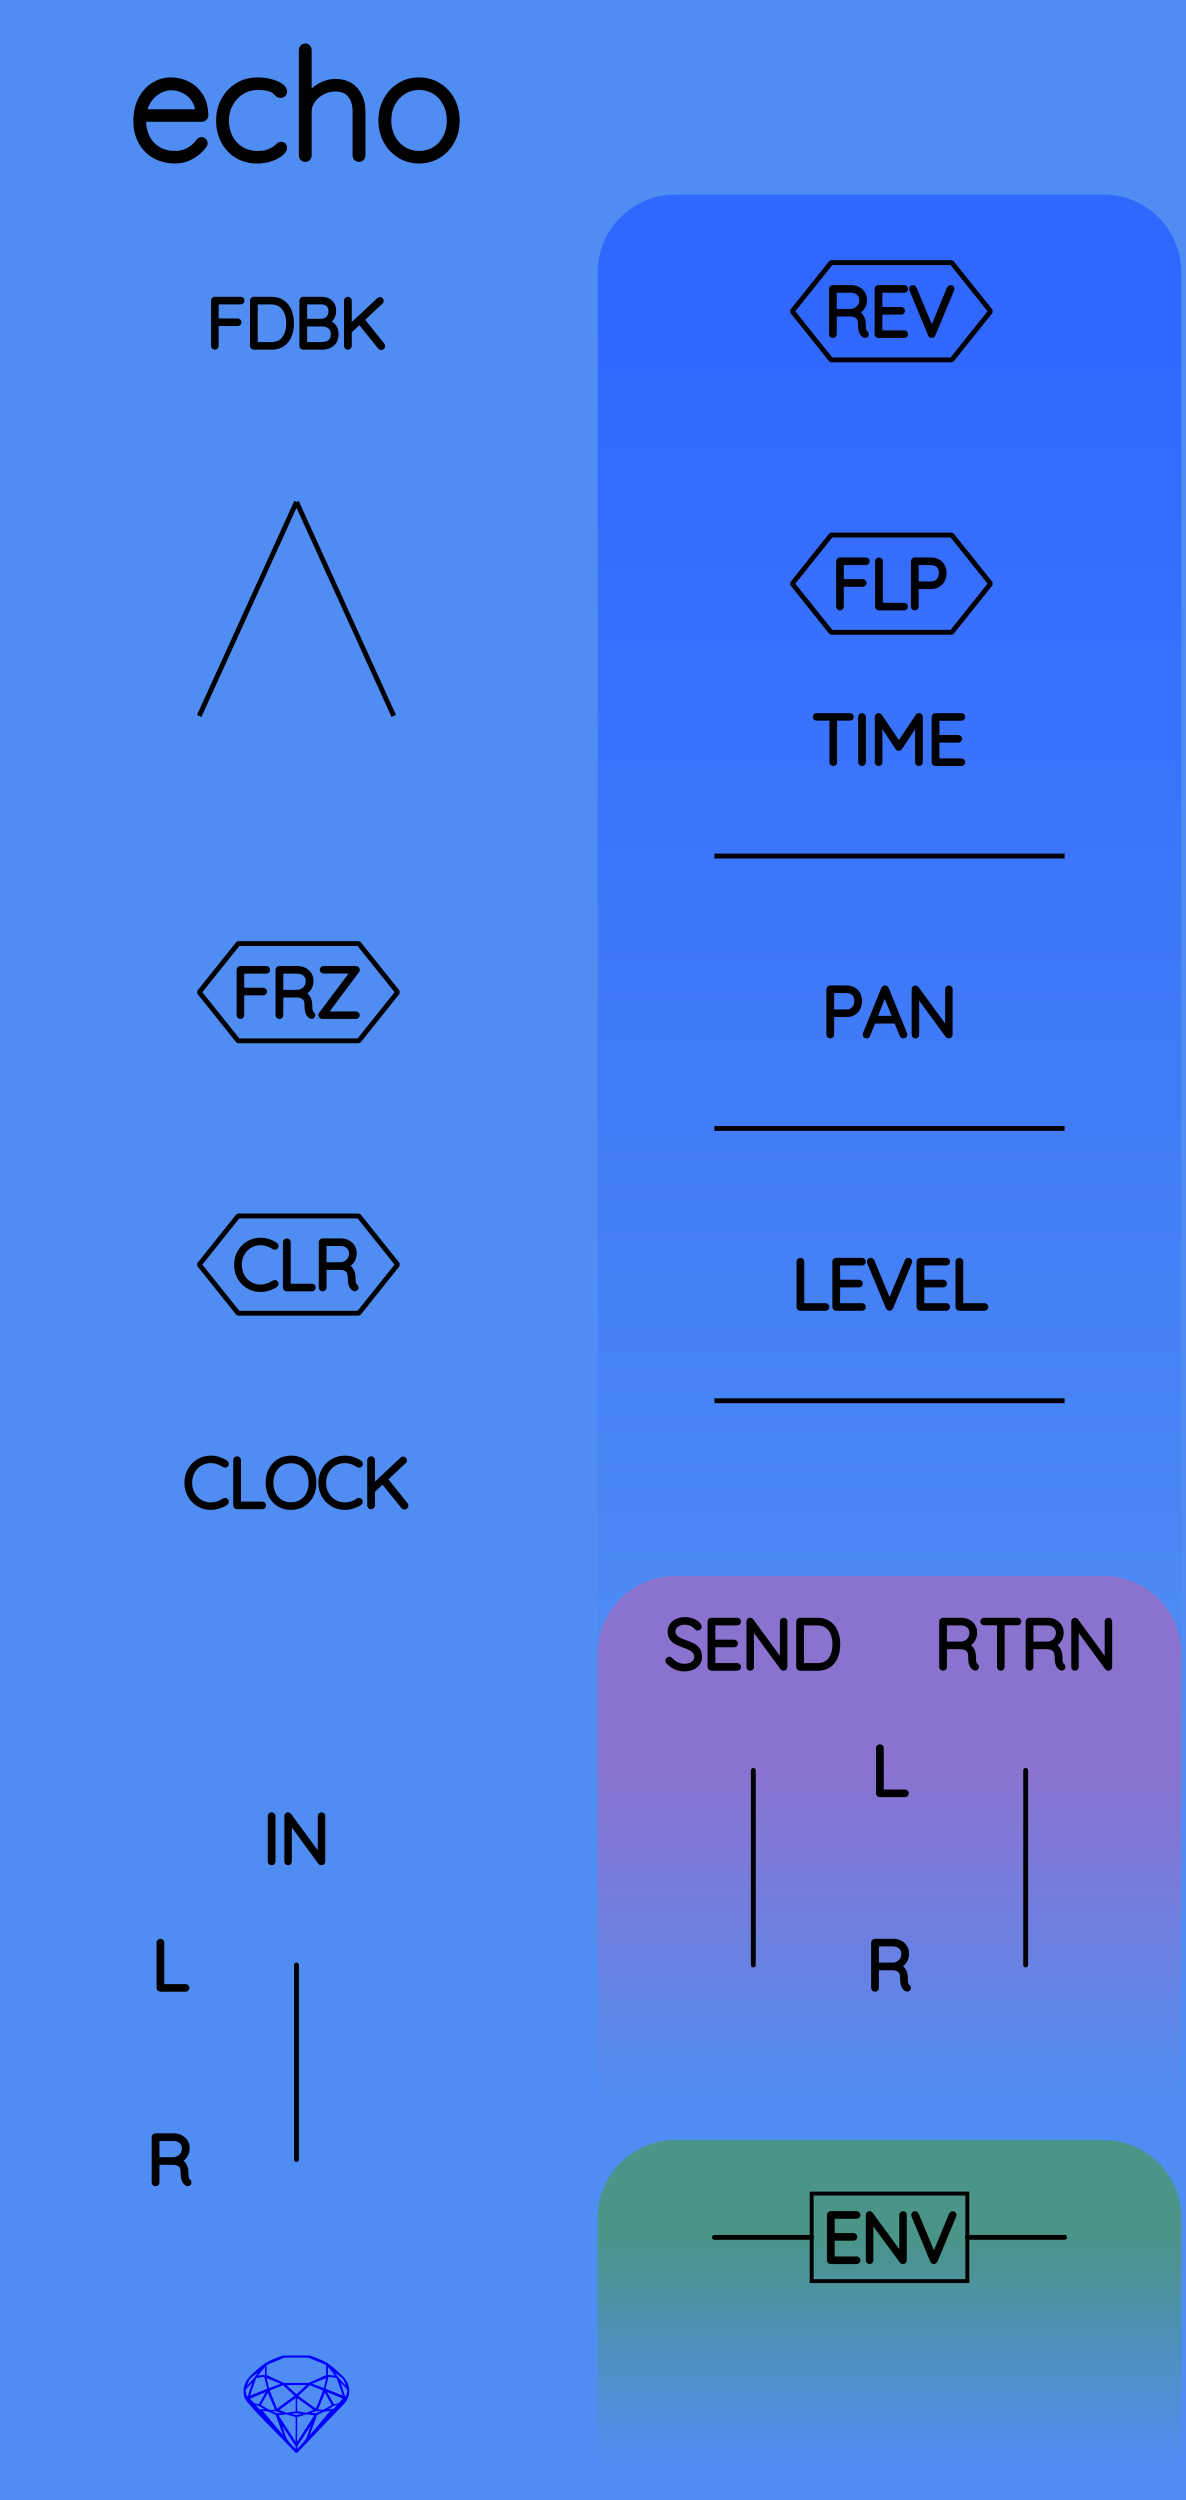
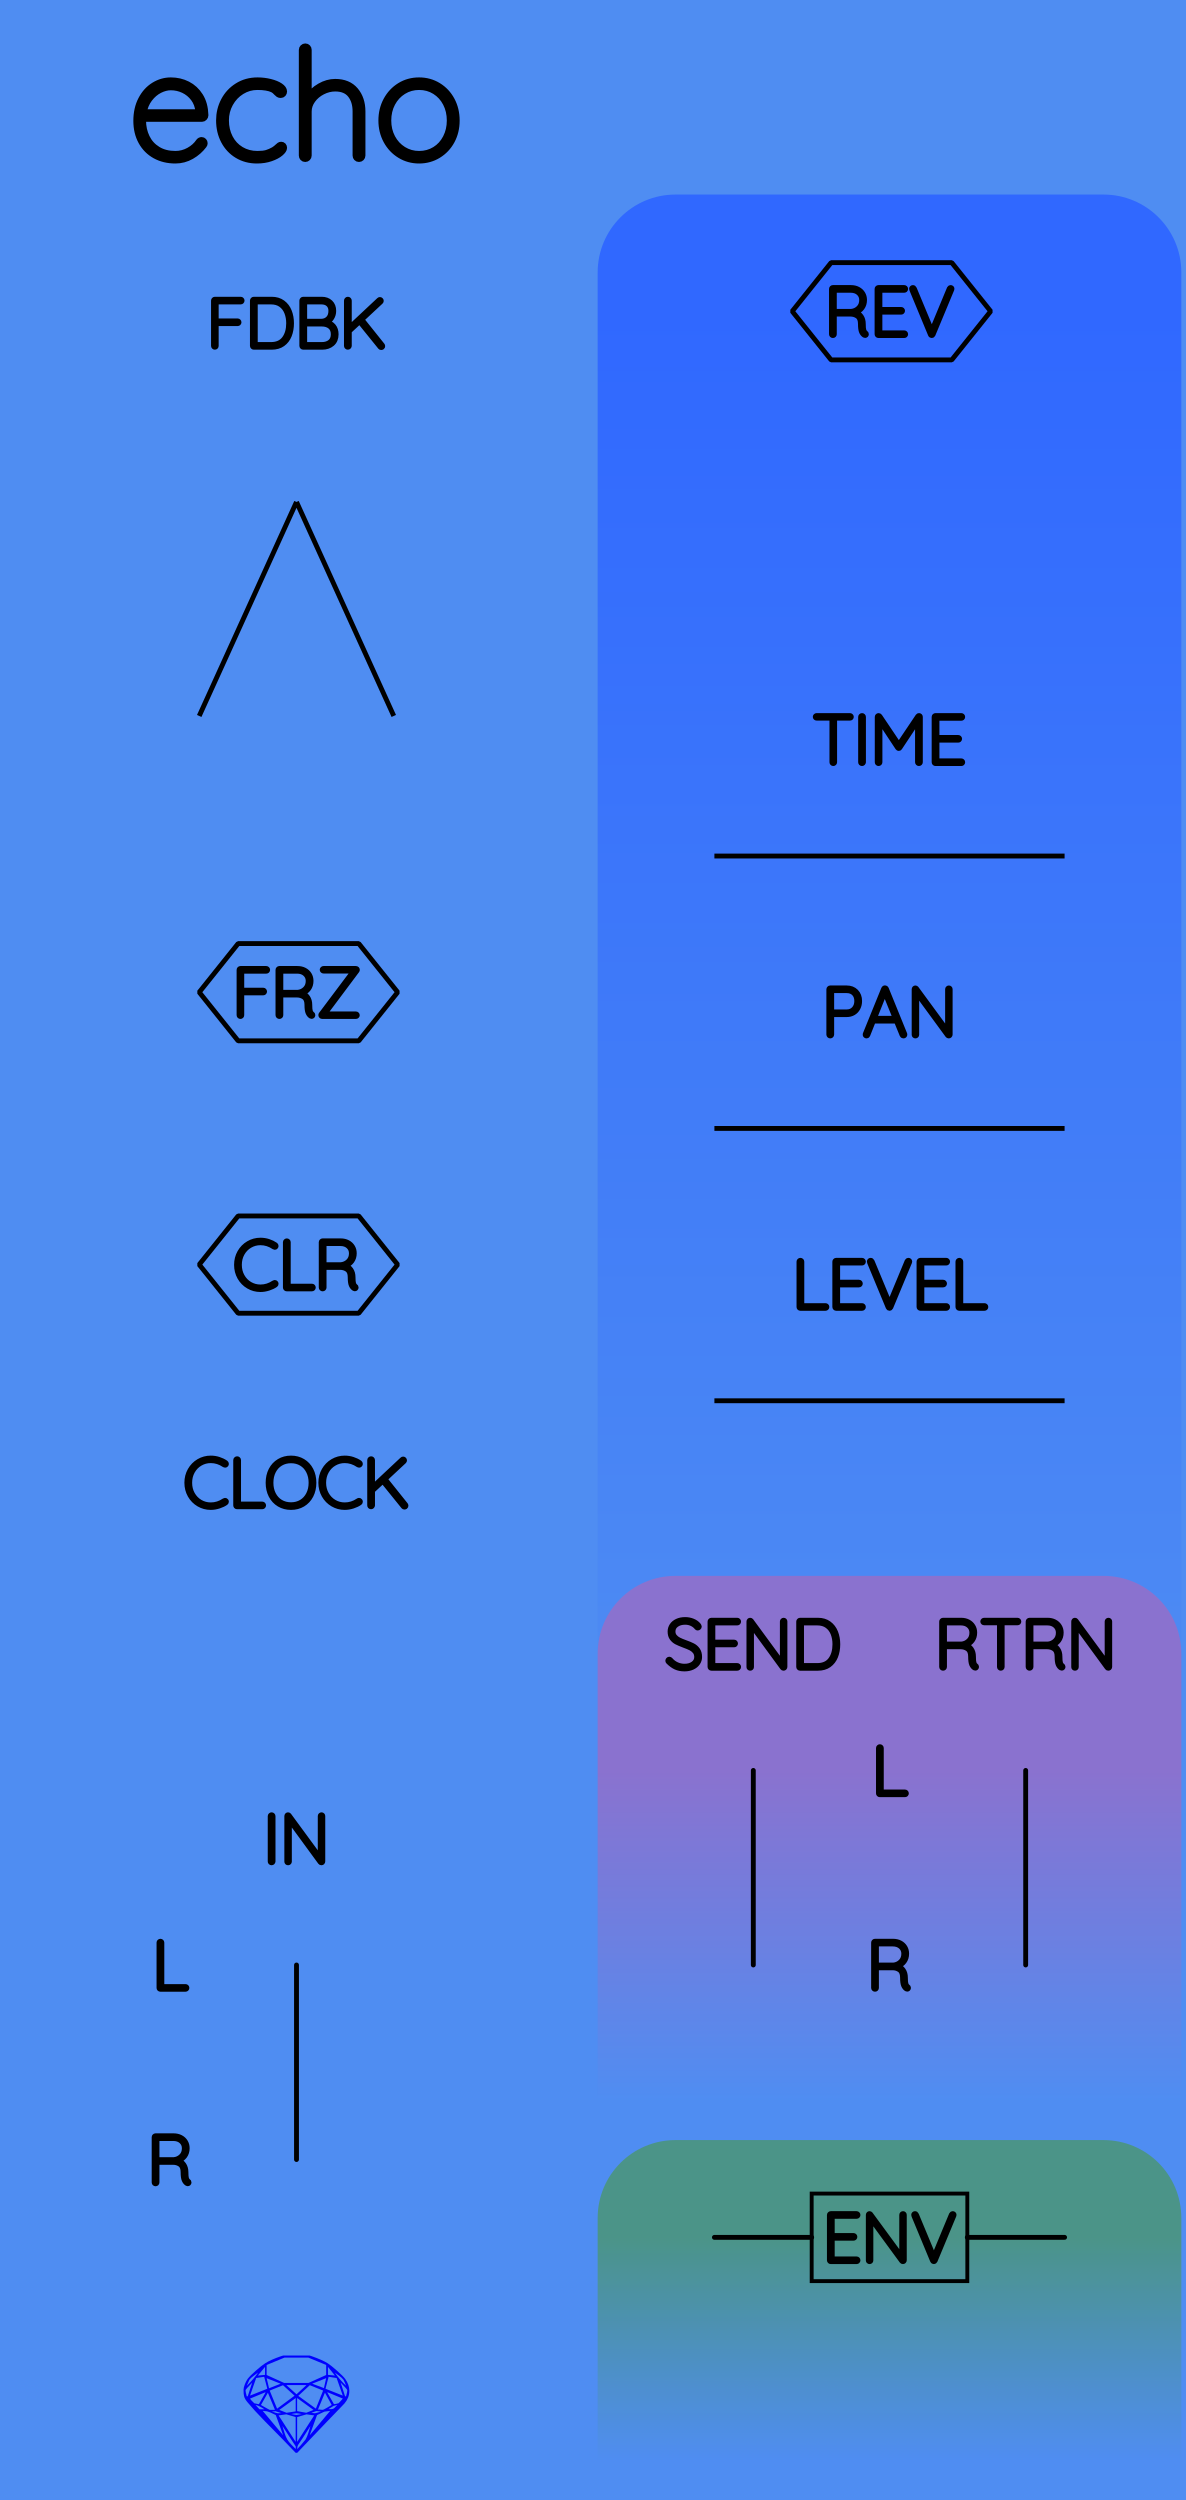
<svg xmlns="http://www.w3.org/2000/svg" width="60.96mm" height="128.50mm" viewBox="0 0 60.96 128.50">
  <g id="PanelLayer">
    <defs>
      <linearGradient id="gradient_controls" x1="0" y1="16" x2="0" y2="91" gradientUnits="userSpaceOnUse">
        <stop style="stop-color:#3068ff;stop-opacity:1;" offset="0" />
        <stop style="stop-color:#4f8df2;stop-opacity:1;" offset="1" />
      </linearGradient>
      <linearGradient id="gradient_send_return" x1="0" y1="91" x2="0" y2="108" gradientUnits="userSpaceOnUse">
        <stop style="stop-color:#8a72cf;stop-opacity:1;" offset="0" />
        <stop style="stop-color:#4f8df2;stop-opacity:1;" offset="1" />
      </linearGradient>
      <linearGradient id="gradient_env" x1="0" y1="115" x2="0" y2="126.5" gradientUnits="userSpaceOnUse">
        <stop style="stop-color:#4b9488;stop-opacity:1;" offset="0" />
        <stop style="stop-color:#4f8df2;stop-opacity:1;" offset="1" />
      </linearGradient>
    </defs>
    <rect id="border_rect" width="60.96" height="128.5" x="0" y="0" style="display:inline;fill:#4f8df2;fill-opacity:1;stroke:none;" />
    <path id="controls_art" d="M 30.72,91.00 L 30.72,14.00 A 4 4 0 0 1 34.72 10 L 56.72,10.00 A 4 4 0 0 1 60.72 14 L 60.72,10.00 L 60.72,91.00 z" style="fill:url(#gradient_controls);fill-opacity:1;stroke-width:0;" />
    <path id="send_return_art" d="M 30.72,108.00 L 30.72,85.00 A 4 4 0 0 1 34.72 81 L 56.72,81.00 A 4 4 0 0 1 60.72 85 L 60.72,81.00 L 60.72,108.00 z" style="fill:url(#gradient_send_return);fill-opacity:1;stroke-width:0;" />
    <path id="env_art" d="M 30.72,126.50 L 30.72,114.00 A 4 4 0 0 1 34.72 110 L 56.72,110.00 A 4 4 0 0 1 60.72 114 L 60.72,110.00 L 60.72,126.50 z" style="fill:url(#gradient_env);fill-opacity:1;stroke-width:0;" />
    <path id="model_name" d="M10.498 7.36Q10.498 7.414 10.467 7.453Q10.211 7.794 9.831 8.012Q9.45 8.229 9.016 8.229Q8.434 8.229 7.983 7.981Q7.533 7.732 7.281 7.274Q7.029 6.816 7.029 6.211Q7.029 5.59 7.273 5.121Q7.518 4.651 7.921 4.403Q8.325 4.154 8.783 4.154Q9.241 4.154 9.633 4.352Q10.024 4.55 10.273 4.946Q10.521 5.342 10.537 5.924Q10.537 5.986 10.49 6.036Q10.444 6.087 10.382 6.087H7.331V6.188Q7.331 6.669 7.525 7.069Q7.719 7.468 8.1 7.701Q8.48 7.934 9.016 7.934Q9.388 7.934 9.718 7.752Q10.048 7.569 10.234 7.29Q10.288 7.22 10.366 7.22Q10.42 7.22 10.459 7.263Q10.498 7.305 10.498 7.36ZM7.362 5.792H10.219V5.722Q10.18 5.326 9.966 5.043Q9.753 4.76 9.439 4.612Q9.124 4.465 8.783 4.465Q8.496 4.465 8.197 4.616Q7.898 4.767 7.669 5.066Q7.44 5.365 7.362 5.792ZM14.58 4.705Q14.58 4.767 14.538 4.814Q14.495 4.861 14.433 4.861Q14.363 4.861 14.328 4.837Q14.293 4.814 14.231 4.752Q14.13 4.635 14.021 4.581Q13.742 4.449 13.23 4.449Q12.787 4.449 12.411 4.682Q12.035 4.915 11.813 5.315Q11.592 5.714 11.592 6.188Q11.592 6.684 11.798 7.084Q12.004 7.484 12.38 7.709Q12.756 7.934 13.23 7.934Q13.54 7.934 13.719 7.88Q13.897 7.825 14.076 7.724Q14.2 7.647 14.293 7.554Q14.332 7.515 14.371 7.488Q14.41 7.461 14.448 7.461Q14.511 7.461 14.545 7.499Q14.58 7.538 14.58 7.6Q14.58 7.709 14.402 7.86Q14.223 8.012 13.909 8.12Q13.595 8.229 13.207 8.229Q12.648 8.229 12.209 7.965Q11.771 7.701 11.526 7.235Q11.282 6.77 11.282 6.188Q11.282 5.644 11.526 5.179Q11.771 4.713 12.217 4.434Q12.663 4.154 13.238 4.154Q13.571 4.154 13.886 4.232Q14.2 4.31 14.39 4.438Q14.58 4.566 14.58 4.705ZM18.608 5.73V7.996Q18.608 8.058 18.562 8.105Q18.515 8.151 18.453 8.151Q18.383 8.151 18.341 8.105Q18.298 8.058 18.298 7.996V5.73Q18.298 5.194 18.034 4.861Q17.77 4.527 17.227 4.527Q16.893 4.527 16.571 4.69Q16.249 4.853 16.047 5.132Q15.845 5.412 15.845 5.73V7.996Q15.845 8.058 15.799 8.105Q15.752 8.151 15.69 8.151Q15.62 8.151 15.578 8.105Q15.535 8.058 15.535 7.996V2.563Q15.535 2.501 15.582 2.455Q15.628 2.408 15.69 2.408Q15.76 2.408 15.803 2.455Q15.845 2.501 15.845 2.563V5.016Q16.063 4.674 16.447 4.453Q16.831 4.232 17.227 4.232Q17.894 4.232 18.251 4.655Q18.608 5.078 18.608 5.73ZM21.542 8.229Q21.006 8.229 20.568 7.961Q20.13 7.693 19.877 7.228Q19.625 6.762 19.625 6.195Q19.625 5.621 19.877 5.155Q20.13 4.69 20.564 4.422Q20.999 4.154 21.542 4.154Q22.078 4.154 22.516 4.422Q22.954 4.69 23.203 5.155Q23.451 5.621 23.451 6.195Q23.451 6.77 23.203 7.232Q22.954 7.693 22.516 7.961Q22.078 8.229 21.542 8.229ZM21.542 4.449Q21.092 4.449 20.723 4.678Q20.355 4.907 20.145 5.303Q19.936 5.699 19.936 6.195Q19.936 6.684 20.145 7.08Q20.355 7.476 20.723 7.705Q21.092 7.934 21.542 7.934Q22 7.934 22.365 7.709Q22.73 7.484 22.935 7.084Q23.141 6.684 23.141 6.195Q23.141 5.699 22.935 5.303Q22.73 4.907 22.365 4.678Q22 4.449 21.542 4.449Z" style="display:inline;stroke:#000000;stroke-width:0.35;stroke-linecap:round;stroke-linejoin:bevel" />
    <path id="sapphire_gemstone" d="m 17.955,122.900 q 0,0.342 -0.243,0.631 -0.044,0.052 -0.204,0.215 -0.187,0.19 -0.785,0.813 l -1.444,1.513 q -0.019,0.003 -0.044,0.003 -0.028,0 -0.041,-0.003 -0.083,-0.083 -0.648,-0.675 -0.469,-0.474 -0.934,-0.948 -0.557,-0.568 -0.898,-0.981 -0.132,-0.16 -0.168,-0.298 -0.028,-0.102 -0.028,-0.342 0,-0.11 0.072,-0.289 0.066,-0.165 0.141,-0.265 0.119,-0.157 0.422,-0.424 0.284,-0.251 0.474,-0.375 0.273,-0.179 0.819,-0.367 0.096,-0.033 0.11,-0.033 h 1.361 q 0.011,0 0.105,0.033 0.568,0.201 0.824,0.367 0.165,0.105 0.474,0.378 0.322,0.284 0.422,0.422 0.215,0.295 0.215,0.626 z m -0.168,-0.273 q -0.033,-0.107 -0.135,-0.309 -0.072,-0.094 -0.209,-0.198 -0.119,-0.085 -0.234,-0.171 0.245,0.364 0.579,0.678 z m -0.573,-0.524 -0.358,-0.446 v 0.411 z m 0.637,0.758 q 0,-0.052 -0.342,-0.394 l 0.229,0.703 h 0.05 q 0.063,-0.218 0.063,-0.309 z m -0.232,0.273 -0.317,-0.904 -0.411,-0.063 -0.16,0.615 z m 0.003,0.154 -0.772,-0.32 h -0.03 l 0.345,0.606 q 0.08,-0.003 0.234,-0.047 0.025,-0.014 0.223,-0.24 z m -0.857,-1.05 -0.719,0.284 0.604,0.226 z m 0,-0.163 v -0.515 l -0.918,-0.38 h -1.224 l -0.918,0.38 v 0.515 l 0.898,0.408 h 1.254 z m 0.573,1.538 q -0.069,0.011 -0.198,0.052 -0.085,0.055 -0.259,0.163 0.019,0 0.063,0.003 0.041,0 0.063,0 0.119,0 0.19,-0.069 0.072,-0.072 0.141,-0.149 z m -0.289,0.003 -0.347,-0.631 -0.364,0.879 q 0.025,-0.017 0.066,-0.017 0.03,0 0.085,0.011 0.058,0.008 0.088,0.008 0.05,0 0.229,-0.107 0.229,-0.138 0.243,-0.143 z m -0.441,-0.741 -0.684,-0.276 -0.593,0.548 0.904,0.656 z m -0.854,-0.284 h -1.036 l 0.524,0.474 z m 0.75,1.367 q -0.229,-0.03 -0.229,-0.03 -0.036,0 -0.273,0.094 l 0.19,0.019 q 0.011,0 0.311,-0.083 z m -0.389,-0.088 -0.843,-0.612 v 0.675 l 0.471,0.083 z m 0.854,0.05 q -0.099,0.006 -0.295,0.039 -0.011,0.003 -0.378,0.176 -0.13,0.347 -0.38,1.042 z m -2.544,-1.397 -0.719,-0.284 0.124,0.518 z m -0.802,-0.455 v -0.411 l -0.367,0.446 z m 1.516,1.072 -0.593,-0.54 -0.684,0.276 0.38,0.929 z m 0.369,0.943 q -0.033,-0.003 -0.135,-0.025 -0.085,-0.017 -0.138,-0.017 -0.052,0 -0.138,0.017 -0.102,0.022 -0.135,0.025 0.265,0.047 0.273,0.047 0.008,0 0.273,-0.047 z m -0.309,-0.138 v -0.686 l -0.843,0.612 0.372,0.146 z m 0.951,0.207 -0.397,-0.055 -0.48,0.141 v 1.276 z m -2.888,-2.202 q -0.119,0.085 -0.234,0.174 -0.146,0.107 -0.209,0.196 -0.044,0.105 -0.135,0.314 0.369,-0.364 0.579,-0.684 z m 0.477,0.832 -0.16,-0.615 -0.411,0.063 -0.317,0.904 z m 0.394,1.083 -0.364,-0.879 -0.356,0.631 q 0.435,0.251 0.452,0.251 0.091,0 0.267,-0.003 z m 1.822,0.83 q -0.132,0.212 -0.405,0.634 -0.077,0.107 -0.22,0.328 -0.058,0.105 -0.055,0.226 0.16,-0.152 0.433,-0.496 0.077,-0.13 0.141,-0.339 0.055,-0.176 0.107,-0.353 z m -1.494,-0.661 -0.27,-0.088 -0.008,-0.011 q -0.025,0 -0.107,0.011 -0.066,0.006 -0.107,0.006 0.273,0.091 0.311,0.091 0.025,0 0.182,-0.008 z m -0.81,-1.064 h -0.03 l -0.772,0.32 q 0.066,0.097 0.223,0.24 0.077,0.014 0.234,0.047 z m -0.689,-0.502 q -0.342,0.347 -0.342,0.394 0,0.08 0.063,0.309 h 0.05 z m 2.235,3.045 v -1.276 l -0.48,-0.141 -0.397,0.055 z m -1.607,-1.676 q -0.256,-0.182 -0.458,-0.223 0.066,0.077 0.204,0.223 z m 1.61,2.045 v -0.138 l -0.684,-1.05 q 0.052,0.176 0.107,0.353 0.063,0.209 0.141,0.339 0.069,0.119 0.204,0.259 0.116,0.119 0.232,0.237 z m -0.645,-0.706 q -0.116,-0.328 -0.38,-1.042 -0.135,-0.066 -0.273,-0.13 -0.16,-0.072 -0.289,-0.072 -0.052,0 -0.11,-0.014 z" style="stroke-width:0;fill:#0000ff;stroke:#2e2114;stroke-linecap:square;stroke-opacity:1" />
    <path d="M9.608 102.178Q9.608 102.21 9.587 102.229Q9.566 102.249 9.537 102.249H8.243Q8.211 102.249 8.191 102.228Q8.172 102.207 8.172 102.178V99.85Q8.172 99.822 8.193 99.801Q8.214 99.779 8.246 99.779Q8.278 99.779 8.299 99.801Q8.32 99.822 8.32 99.85V102.108H9.537Q9.566 102.108 9.587 102.129Q9.608 102.15 9.608 102.178Z" style="stroke:#000000;stroke-width:0.25;stroke-linecap:round;stroke-linejoin:bevel" />
    <path d="M9.717 112.175Q9.717 112.207 9.698 112.226Q9.678 112.245 9.65 112.245Q9.629 112.245 9.618 112.238Q9.523 112.185 9.467 112.06Q9.41 111.935 9.41 111.649Q9.41 111.36 9.255 111.252Q9.1 111.145 8.895 111.145H8.07V112.178Q8.07 112.207 8.049 112.228Q8.027 112.249 7.996 112.249Q7.964 112.249 7.943 112.228Q7.922 112.207 7.922 112.178V109.85Q7.922 109.822 7.943 109.801Q7.964 109.779 7.992 109.779H8.923Q9.128 109.779 9.287 109.862Q9.446 109.945 9.534 110.09Q9.622 110.234 9.622 110.418Q9.622 110.654 9.497 110.824Q9.371 110.993 9.17 111.053Q9.34 111.106 9.449 111.263Q9.558 111.42 9.558 111.649Q9.558 111.885 9.588 111.979Q9.618 112.072 9.678 112.111Q9.717 112.136 9.717 112.175ZM8.941 111.004Q9.163 110.982 9.319 110.827Q9.474 110.672 9.474 110.421Q9.474 110.203 9.319 110.062Q9.163 109.921 8.906 109.921H8.07V111.004Z" style="stroke:#000000;stroke-width:0.25;stroke-linecap:round;stroke-linejoin:bevel" />
    <path d="M 15.24,101.00 L 15.24,111.00 " style="stroke:#000000;stroke-width:0.25;stroke-linecap:round;stroke-linejoin:bevel;stroke-dasharray:none" fill="none" />
    <path d="M13.961 95.749Q13.926 95.749 13.906 95.728Q13.887 95.707 13.887 95.675V93.353Q13.887 93.322 13.908 93.301Q13.929 93.279 13.961 93.279Q13.993 93.279 14.014 93.301Q14.035 93.322 14.035 93.353V95.675Q14.032 95.707 14.011 95.728Q13.989 95.749 13.961 95.749ZM16.593 93.346V95.671Q16.593 95.71 16.572 95.729Q16.551 95.749 16.519 95.749Q16.483 95.749 16.462 95.721L14.875 93.551V95.689Q14.875 95.714 14.855 95.731Q14.836 95.749 14.808 95.749Q14.776 95.749 14.758 95.731Q14.741 95.714 14.741 95.689V93.35Q14.741 93.315 14.76 93.297Q14.78 93.279 14.804 93.279Q14.836 93.279 14.857 93.304L16.459 95.488V93.346Q16.459 93.318 16.478 93.299Q16.498 93.279 16.526 93.279Q16.558 93.279 16.575 93.299Q16.593 93.318 16.593 93.346Z" style="stroke:#000000;stroke-width:0.25;stroke-linecap:round;stroke-linejoin:bevel" />
    <path d="M 38.72,91.00 L 38.72,101.00 " style="stroke:#000000;stroke-width:0.25;stroke-linecap:round;stroke-linejoin:bevel;stroke-dasharray:none" fill="none" />
    <path d="M34.346 85.414Q34.324 85.392 34.324 85.361Q34.324 85.333 34.349 85.306Q34.374 85.28 34.402 85.28Q34.434 85.28 34.462 85.311Q34.6 85.474 34.788 85.558Q34.977 85.643 35.185 85.643Q35.457 85.643 35.633 85.513Q35.81 85.382 35.81 85.167Q35.806 84.997 35.718 84.888Q35.63 84.779 35.501 84.713Q35.372 84.648 35.15 84.567Q34.907 84.475 34.771 84.405Q34.635 84.334 34.538 84.204Q34.441 84.073 34.441 83.862Q34.441 83.689 34.536 83.547Q34.631 83.406 34.808 83.325Q34.984 83.244 35.217 83.244Q35.425 83.244 35.612 83.32Q35.799 83.396 35.908 83.533Q35.944 83.583 35.944 83.608Q35.944 83.636 35.917 83.659Q35.891 83.682 35.859 83.682Q35.831 83.682 35.813 83.66Q35.714 83.533 35.559 83.459Q35.404 83.385 35.217 83.385Q34.949 83.385 34.771 83.512Q34.593 83.639 34.593 83.858Q34.593 84.01 34.679 84.115Q34.765 84.221 34.896 84.287Q35.026 84.352 35.22 84.422Q35.467 84.511 35.612 84.585Q35.757 84.659 35.859 84.8Q35.961 84.941 35.961 85.174Q35.961 85.336 35.866 85.477Q35.771 85.618 35.593 85.701Q35.414 85.784 35.185 85.784Q34.924 85.784 34.73 85.694Q34.536 85.604 34.346 85.414ZM37.965 85.678Q37.965 85.71 37.944 85.729Q37.923 85.749 37.895 85.749H36.565Q36.536 85.749 36.515 85.728Q36.494 85.707 36.494 85.678V83.35Q36.494 83.322 36.515 83.301Q36.536 83.279 36.565 83.279H37.895Q37.923 83.279 37.944 83.301Q37.965 83.322 37.965 83.35Q37.965 83.382 37.944 83.401Q37.923 83.421 37.895 83.421H36.642V84.405H37.736Q37.764 84.405 37.785 84.426Q37.806 84.447 37.806 84.475Q37.806 84.507 37.785 84.526Q37.764 84.546 37.736 84.546H36.642V85.608H37.895Q37.923 85.608 37.944 85.629Q37.965 85.65 37.965 85.678ZM40.346 83.346V85.671Q40.346 85.71 40.325 85.729Q40.304 85.749 40.272 85.749Q40.237 85.749 40.216 85.721L38.628 83.551V85.689Q38.628 85.714 38.609 85.731Q38.59 85.749 38.561 85.749Q38.529 85.749 38.512 85.731Q38.494 85.714 38.494 85.689V83.35Q38.494 83.315 38.514 83.297Q38.533 83.279 38.558 83.279Q38.59 83.279 38.611 83.304L40.212 85.488V83.346Q40.212 83.318 40.232 83.299Q40.251 83.279 40.279 83.279Q40.311 83.279 40.329 83.299Q40.346 83.318 40.346 83.346ZM43.063 84.514Q43.063 84.863 42.952 85.142Q42.84 85.421 42.611 85.585Q42.382 85.749 42.04 85.749H41.122Q41.094 85.749 41.073 85.728Q41.052 85.707 41.052 85.678V83.35Q41.052 83.322 41.073 83.301Q41.094 83.279 41.122 83.279H42.04Q42.378 83.279 42.609 83.449Q42.84 83.618 42.952 83.898Q43.063 84.179 43.063 84.514ZM42.914 84.514Q42.914 84.214 42.818 83.966Q42.721 83.717 42.518 83.569Q42.315 83.421 42.004 83.421H41.2V85.608H42.004Q42.463 85.608 42.689 85.306Q42.914 85.004 42.914 84.514Z" style="stroke:#000000;stroke-width:0.25;stroke-linecap:round;stroke-linejoin:bevel" />
    <path d="M 52.72,91.00 L 52.72,101.00 " style="stroke:#000000;stroke-width:0.25;stroke-linecap:round;stroke-linejoin:bevel;stroke-dasharray:none" fill="none" />
    <path d="M50.196 85.675Q50.196 85.707 50.176 85.726Q50.157 85.745 50.129 85.745Q50.108 85.745 50.097 85.738Q50.002 85.685 49.945 85.56Q49.889 85.435 49.889 85.149Q49.889 84.86 49.734 84.752Q49.578 84.645 49.374 84.645H48.548V85.678Q48.548 85.707 48.527 85.728Q48.506 85.749 48.474 85.749Q48.443 85.749 48.421 85.728Q48.4 85.707 48.4 85.678V83.35Q48.4 83.322 48.421 83.301Q48.443 83.279 48.471 83.279H49.402Q49.607 83.279 49.766 83.362Q49.924 83.445 50.012 83.59Q50.101 83.734 50.101 83.918Q50.101 84.154 49.975 84.324Q49.85 84.493 49.649 84.553Q49.818 84.606 49.928 84.763Q50.037 84.92 50.037 85.149Q50.037 85.385 50.067 85.479Q50.097 85.572 50.157 85.611Q50.196 85.636 50.196 85.675ZM49.42 84.504Q49.642 84.482 49.797 84.327Q49.953 84.172 49.953 83.921Q49.953 83.703 49.797 83.562Q49.642 83.421 49.385 83.421H48.548V84.504ZM52.369 83.346Q52.369 83.378 52.35 83.396Q52.33 83.413 52.298 83.413H51.512V85.678Q51.512 85.707 51.491 85.728Q51.469 85.749 51.441 85.749Q51.409 85.749 51.39 85.728Q51.371 85.707 51.371 85.678V83.413H50.584Q50.556 83.413 50.535 83.394Q50.513 83.375 50.513 83.346Q50.513 83.318 50.535 83.299Q50.556 83.279 50.584 83.279H52.298Q52.327 83.279 52.348 83.299Q52.369 83.318 52.369 83.346ZM54.641 85.675Q54.641 85.707 54.621 85.726Q54.602 85.745 54.574 85.745Q54.553 85.745 54.542 85.738Q54.447 85.685 54.39 85.56Q54.334 85.435 54.334 85.149Q54.334 84.86 54.179 84.752Q54.023 84.645 53.819 84.645H52.993V85.678Q52.993 85.707 52.972 85.728Q52.951 85.749 52.919 85.749Q52.888 85.749 52.866 85.728Q52.845 85.707 52.845 85.678V83.35Q52.845 83.322 52.866 83.301Q52.888 83.279 52.916 83.279H53.847Q54.052 83.279 54.211 83.362Q54.369 83.445 54.457 83.59Q54.546 83.734 54.546 83.918Q54.546 84.154 54.42 84.324Q54.295 84.493 54.094 84.553Q54.263 84.606 54.373 84.763Q54.482 84.92 54.482 85.149Q54.482 85.385 54.512 85.479Q54.542 85.572 54.602 85.611Q54.641 85.636 54.641 85.675ZM53.865 84.504Q54.087 84.482 54.242 84.327Q54.398 84.172 54.398 83.921Q54.398 83.703 54.242 83.562Q54.087 83.421 53.83 83.421H52.993V84.504ZM57.04 83.346V85.671Q57.04 85.71 57.019 85.729Q56.997 85.749 56.966 85.749Q56.93 85.749 56.909 85.721L55.322 83.551V85.689Q55.322 85.714 55.302 85.731Q55.283 85.749 55.255 85.749Q55.223 85.749 55.205 85.731Q55.188 85.714 55.188 85.689V83.35Q55.188 83.315 55.207 83.297Q55.227 83.279 55.251 83.279Q55.283 83.279 55.304 83.304L56.906 85.488V83.346Q56.906 83.318 56.925 83.299Q56.944 83.279 56.973 83.279Q57.005 83.279 57.022 83.299Q57.04 83.318 57.04 83.346Z" style="stroke:#000000;stroke-width:0.25;stroke-linecap:round;stroke-linejoin:bevel" />
    <path d="M46.588 92.178Q46.588 92.21 46.567 92.229Q46.545 92.249 46.517 92.249H45.223Q45.191 92.249 45.171 92.228Q45.152 92.207 45.152 92.178V89.85Q45.152 89.822 45.173 89.801Q45.194 89.779 45.226 89.779Q45.258 89.779 45.279 89.801Q45.3 89.822 45.3 89.85V92.108H46.517Q46.545 92.108 46.567 92.129Q46.588 92.15 46.588 92.178Z" style="stroke:#000000;stroke-width:0.25;stroke-linecap:round;stroke-linejoin:bevel" />
    <path d="M46.697 102.175Q46.697 102.207 46.678 102.226Q46.658 102.245 46.63 102.245Q46.609 102.245 46.598 102.238Q46.503 102.185 46.447 102.06Q46.39 101.935 46.39 101.649Q46.39 101.36 46.235 101.252Q46.08 101.145 45.875 101.145H45.05V102.178Q45.05 102.207 45.029 102.228Q45.007 102.249 44.976 102.249Q44.944 102.249 44.923 102.228Q44.902 102.207 44.902 102.178V99.85Q44.902 99.822 44.923 99.801Q44.944 99.779 44.972 99.779H45.903Q46.108 99.779 46.267 99.862Q46.426 99.945 46.514 100.09Q46.602 100.234 46.602 100.418Q46.602 100.654 46.477 100.824Q46.352 100.993 46.15 101.053Q46.32 101.106 46.429 101.263Q46.538 101.42 46.538 101.649Q46.538 101.885 46.568 101.979Q46.598 102.072 46.658 102.111Q46.697 102.136 46.697 102.175ZM45.921 101.004Q46.143 100.982 46.299 100.827Q46.454 100.672 46.454 100.421Q46.454 100.203 46.299 100.062Q46.143 99.921 45.886 99.921H45.05V101.004Z" style="stroke:#000000;stroke-width:0.25;stroke-linecap:round;stroke-linejoin:bevel" />
    <path id="env_label" d="M44.101 116.178Q44.101 116.21 44.08 116.229Q44.058 116.249 44.03 116.249H42.7Q42.672 116.249 42.651 116.228Q42.63 116.207 42.63 116.178V113.85Q42.63 113.822 42.651 113.801Q42.672 113.779 42.7 113.779H44.03Q44.058 113.779 44.08 113.801Q44.101 113.822 44.101 113.85Q44.101 113.882 44.08 113.901Q44.058 113.921 44.03 113.921H42.778V114.905H43.871Q43.9 114.905 43.921 114.926Q43.942 114.947 43.942 114.975Q43.942 115.007 43.921 115.026Q43.9 115.046 43.871 115.046H42.778V116.108H44.03Q44.058 116.108 44.08 116.129Q44.101 116.15 44.101 116.178ZM46.482 113.846V116.171Q46.482 116.21 46.461 116.229Q46.44 116.249 46.408 116.249Q46.373 116.249 46.352 116.221L44.764 114.051V116.189Q44.764 116.214 44.745 116.231Q44.725 116.249 44.697 116.249Q44.665 116.249 44.648 116.231Q44.63 116.214 44.63 116.189V113.85Q44.63 113.815 44.649 113.797Q44.669 113.779 44.693 113.779Q44.725 113.779 44.746 113.804L46.348 115.988V113.846Q46.348 113.818 46.367 113.799Q46.387 113.779 46.415 113.779Q46.447 113.779 46.464 113.799Q46.482 113.818 46.482 113.846ZM49.04 113.843Q49.04 113.857 49.033 113.878L48.066 116.203Q48.045 116.249 47.999 116.249Q47.978 116.249 47.958 116.236Q47.939 116.224 47.932 116.203L46.972 113.889Q46.962 113.868 46.962 113.846Q46.962 113.818 46.981 113.799Q47.001 113.779 47.029 113.779Q47.082 113.779 47.106 113.836L48.002 115.991L48.902 113.825Q48.927 113.779 48.969 113.779Q49.001 113.779 49.02 113.797Q49.04 113.815 49.04 113.843Z" style="stroke:#000000;stroke-width:0.25;stroke-linecap:round;stroke-linejoin:bevel" />
    <rect x="41.72" y="112.75" width="8" height="4.5" stroke="black" stroke-width="0.2" fill="none" />
    <path d="M 36.72,115.00 L 41.72,115.00 " style="stroke:#000000;stroke-width:0.25;stroke-linecap:round;stroke-linejoin:bevel;stroke-dasharray:none" fill="none" />
    <path d="M 54.72,115.00 L 49.72,115.00 " style="stroke:#000000;stroke-width:0.25;stroke-linecap:round;stroke-linejoin:bevel;stroke-dasharray:none" fill="none" />
    <path d="M11.638 75.24Q11.638 75.269 11.624 75.286Q11.603 75.314 11.571 75.314Q11.557 75.314 11.529 75.3Q11.201 75.078 10.834 75.078Q10.537 75.078 10.289 75.225Q10.04 75.371 9.895 75.63Q9.751 75.89 9.751 76.214Q9.751 76.539 9.895 76.798Q10.04 77.057 10.289 77.204Q10.537 77.35 10.834 77.35Q11.204 77.35 11.525 77.131Q11.543 77.117 11.568 77.117Q11.603 77.117 11.624 77.145Q11.638 77.163 11.638 77.188Q11.638 77.223 11.61 77.244Q11.472 77.343 11.255 77.414Q11.038 77.484 10.834 77.484Q10.499 77.484 10.216 77.318Q9.934 77.153 9.768 76.862Q9.603 76.57 9.603 76.214Q9.603 75.858 9.768 75.567Q9.934 75.276 10.216 75.11Q10.499 74.944 10.834 74.944Q11.046 74.944 11.245 75.008Q11.444 75.071 11.606 75.184Q11.638 75.209 11.638 75.24ZM13.55 77.378Q13.55 77.41 13.529 77.429Q13.508 77.449 13.48 77.449H12.185Q12.153 77.449 12.134 77.428Q12.114 77.406 12.114 77.378V75.05Q12.114 75.022 12.136 75.001Q12.157 74.979 12.188 74.979Q12.22 74.979 12.241 75.001Q12.263 75.022 12.263 75.05V77.308H13.48Q13.508 77.308 13.529 77.329Q13.55 77.35 13.55 77.378ZM14.958 77.484Q14.616 77.484 14.348 77.324Q14.079 77.163 13.929 76.874Q13.78 76.585 13.78 76.214Q13.78 75.844 13.929 75.554Q14.079 75.265 14.348 75.105Q14.616 74.944 14.958 74.944Q15.3 74.944 15.568 75.105Q15.836 75.265 15.986 75.554Q16.136 75.844 16.136 76.214Q16.136 76.585 15.986 76.874Q15.836 77.163 15.568 77.324Q15.3 77.484 14.958 77.484ZM14.958 75.085Q14.658 75.085 14.423 75.226Q14.189 75.367 14.058 75.625Q13.928 75.882 13.928 76.214Q13.928 76.546 14.058 76.803Q14.189 77.061 14.423 77.202Q14.658 77.343 14.958 77.343Q15.258 77.343 15.492 77.202Q15.727 77.061 15.857 76.803Q15.988 76.546 15.988 76.214Q15.988 75.882 15.857 75.625Q15.727 75.367 15.492 75.226Q15.258 75.085 14.958 75.085ZM18.524 75.24Q18.524 75.269 18.51 75.286Q18.489 75.314 18.457 75.314Q18.443 75.314 18.415 75.3Q18.087 75.078 17.72 75.078Q17.424 75.078 17.175 75.225Q16.926 75.371 16.782 75.63Q16.637 75.89 16.637 76.214Q16.637 76.539 16.782 76.798Q16.926 77.057 17.175 77.204Q17.424 77.35 17.72 77.35Q18.09 77.35 18.412 77.131Q18.429 77.117 18.454 77.117Q18.489 77.117 18.51 77.145Q18.524 77.163 18.524 77.188Q18.524 77.223 18.496 77.244Q18.359 77.343 18.142 77.414Q17.925 77.484 17.72 77.484Q17.385 77.484 17.103 77.318Q16.82 77.153 16.655 76.862Q16.489 76.57 16.489 76.214Q16.489 75.858 16.655 75.567Q16.82 75.276 17.103 75.11Q17.385 74.944 17.72 74.944Q17.932 74.944 18.131 75.008Q18.33 75.071 18.493 75.184Q18.524 75.209 18.524 75.24ZM20.867 77.392Q20.867 77.431 20.84 77.449Q20.814 77.466 20.786 77.466Q20.757 77.466 20.736 77.442L19.678 76.133L19.149 76.623V77.375Q19.145 77.406 19.124 77.428Q19.103 77.449 19.075 77.449Q19.039 77.449 19.02 77.428Q19.001 77.406 19.001 77.375V75.053Q19.001 75.022 19.022 75.001Q19.043 74.979 19.075 74.979Q19.106 74.979 19.128 75.001Q19.149 75.022 19.149 75.053V76.443L20.673 75.015Q20.694 74.993 20.722 74.993Q20.75 74.993 20.772 75.015Q20.793 75.036 20.793 75.064Q20.793 75.092 20.772 75.113L19.794 76.024L20.849 77.343Q20.867 77.368 20.867 77.392Z" style="stroke:#000000;stroke-width:0.25;stroke-linecap:round;stroke-linejoin:bevel" />
    <path d="M 36.72,44.00 L 54.72,44.00 z " style="stroke:#000000;stroke-width:0.25;stroke-linecap:round;stroke-linejoin:bevel;stroke-dasharray:none" />
    <path d="M43.759 36.846Q43.759 36.878 43.739 36.896Q43.72 36.913 43.688 36.913H42.901V39.178Q42.901 39.206 42.88 39.228Q42.859 39.249 42.831 39.249Q42.799 39.249 42.78 39.228Q42.76 39.206 42.76 39.178V36.913H41.974Q41.945 36.913 41.924 36.894Q41.903 36.875 41.903 36.846Q41.903 36.818 41.924 36.799Q41.945 36.779 41.974 36.779H43.688Q43.716 36.779 43.737 36.799Q43.759 36.818 43.759 36.846ZM44.309 39.249Q44.274 39.249 44.254 39.228Q44.235 39.206 44.235 39.175V36.853Q44.235 36.822 44.256 36.801Q44.277 36.779 44.309 36.779Q44.341 36.779 44.362 36.801Q44.383 36.822 44.383 36.853V39.175Q44.379 39.206 44.358 39.228Q44.337 39.249 44.309 39.249ZM47.307 36.85V39.178Q47.307 39.206 47.285 39.228Q47.262 39.249 47.233 39.249Q47.202 39.249 47.181 39.228Q47.159 39.206 47.159 39.178V37.069L46.249 38.444Q46.231 38.473 46.2 38.473Q46.161 38.473 46.143 38.444L45.23 37.065V39.178Q45.23 39.206 45.209 39.228Q45.187 39.249 45.159 39.249Q45.127 39.249 45.108 39.228Q45.089 39.206 45.089 39.178V36.85Q45.089 36.825 45.108 36.802Q45.127 36.779 45.156 36.779Q45.201 36.779 45.223 36.811L46.2 38.265L47.177 36.811Q47.205 36.772 47.244 36.779Q47.272 36.783 47.29 36.802Q47.307 36.822 47.307 36.85ZM49.484 39.178Q49.484 39.21 49.463 39.229Q49.442 39.249 49.414 39.249H48.084Q48.055 39.249 48.034 39.228Q48.013 39.206 48.013 39.178V36.85Q48.013 36.822 48.034 36.801Q48.055 36.779 48.084 36.779H49.414Q49.442 36.779 49.463 36.801Q49.484 36.822 49.484 36.85Q49.484 36.882 49.463 36.901Q49.442 36.92 49.414 36.92H48.161V37.905H49.255Q49.283 37.905 49.304 37.926Q49.325 37.947 49.325 37.975Q49.325 38.007 49.304 38.026Q49.283 38.046 49.255 38.046H48.161V39.108H49.414Q49.442 39.108 49.463 39.129Q49.484 39.15 49.484 39.178Z" style="stroke:#000000;stroke-width:0.25;stroke-linecap:round;stroke-linejoin:bevel" />
    <path d="M44.533 17.175Q44.533 17.206 44.514 17.226Q44.494 17.245 44.466 17.245Q44.445 17.245 44.434 17.238Q44.339 17.185 44.282 17.06Q44.226 16.935 44.226 16.649Q44.226 16.36 44.071 16.252Q43.916 16.145 43.711 16.145H42.885V17.178Q42.885 17.206 42.864 17.228Q42.843 17.249 42.811 17.249Q42.78 17.249 42.758 17.228Q42.737 17.206 42.737 17.178V14.85Q42.737 14.822 42.758 14.801Q42.78 14.779 42.808 14.779H43.739Q43.944 14.779 44.102 14.862Q44.261 14.945 44.349 15.09Q44.438 15.235 44.438 15.418Q44.438 15.654 44.312 15.824Q44.187 15.993 43.986 16.053Q44.155 16.106 44.265 16.263Q44.374 16.42 44.374 16.649Q44.374 16.886 44.404 16.979Q44.434 17.072 44.494 17.111Q44.533 17.136 44.533 17.175ZM43.757 16.003Q43.979 15.982 44.134 15.827Q44.289 15.672 44.289 15.421Q44.289 15.203 44.134 15.062Q43.979 14.921 43.721 14.921H42.885V16.003ZM46.551 17.178Q46.551 17.21 46.53 17.229Q46.508 17.249 46.48 17.249H45.15Q45.122 17.249 45.101 17.228Q45.08 17.206 45.08 17.178V14.85Q45.08 14.822 45.101 14.801Q45.122 14.779 45.15 14.779H46.48Q46.508 14.779 46.53 14.801Q46.551 14.822 46.551 14.85Q46.551 14.882 46.53 14.901Q46.508 14.921 46.48 14.921H45.228V15.905H46.322Q46.35 15.905 46.371 15.926Q46.392 15.947 46.392 15.975Q46.392 16.007 46.371 16.026Q46.35 16.046 46.322 16.046H45.228V17.108H46.48Q46.508 17.108 46.53 17.129Q46.551 17.15 46.551 17.178ZM48.932 14.843Q48.932 14.857 48.925 14.878L47.958 17.203Q47.937 17.249 47.891 17.249Q47.87 17.249 47.851 17.236Q47.831 17.224 47.824 17.203L46.865 14.889Q46.854 14.868 46.854 14.846Q46.854 14.818 46.874 14.799Q46.893 14.779 46.921 14.779Q46.974 14.779 46.999 14.836L47.895 16.991L48.794 14.825Q48.819 14.779 48.861 14.779Q48.893 14.779 48.913 14.797Q48.932 14.815 48.932 14.843Z" style="stroke:#000000;stroke-width:0.25;stroke-linecap:round;stroke-linejoin:bevel" />
    <path d="M 40.72,16.00 L 42.72,13.50 L 48.92,13.50 L 50.92,16.00 L 48.92,18.50 L 42.72,18.50 z " style="stroke:#000000;stroke-width:0.25;stroke-linecap:round;stroke-linejoin:bevel;stroke-dasharray:none" fill="none" />
-     <path d="M44.575 28.85Q44.575 28.882 44.554 28.901Q44.533 28.921 44.505 28.921H43.245V29.894H44.346Q44.374 29.894 44.395 29.915Q44.416 29.936 44.416 29.965Q44.416 29.997 44.395 30.016Q44.374 30.035 44.346 30.035H43.245V31.178Q43.245 31.206 43.226 31.228Q43.206 31.249 43.175 31.249Q43.143 31.249 43.124 31.228Q43.104 31.206 43.104 31.178V28.85Q43.104 28.822 43.125 28.801Q43.147 28.779 43.175 28.779H44.505Q44.533 28.779 44.554 28.801Q44.575 28.822 44.575 28.85ZM46.54 31.178Q46.54 31.21 46.519 31.229Q46.498 31.249 46.47 31.249H45.175Q45.143 31.249 45.124 31.228Q45.104 31.206 45.104 31.178V28.85Q45.104 28.822 45.126 28.801Q45.147 28.779 45.178 28.779Q45.21 28.779 45.231 28.801Q45.253 28.822 45.253 28.85V31.108H46.47Q46.498 31.108 46.519 31.129Q46.54 31.15 46.54 31.178ZM48.53 29.453Q48.53 29.651 48.447 29.811Q48.364 29.972 48.212 30.062Q48.061 30.152 47.863 30.152H47.094V31.178Q47.094 31.206 47.071 31.228Q47.048 31.249 47.02 31.249Q46.988 31.249 46.967 31.228Q46.946 31.206 46.946 31.178V28.85Q46.946 28.822 46.967 28.801Q46.988 28.779 47.017 28.779H47.863Q48.163 28.779 48.346 28.966Q48.53 29.153 48.53 29.453ZM48.382 29.453Q48.382 29.21 48.242 29.065Q48.103 28.921 47.863 28.921H47.094V30.011H47.863Q48.099 30.011 48.241 29.854Q48.382 29.697 48.382 29.453Z" style="stroke:#000000;stroke-width:0.25;stroke-linecap:round;stroke-linejoin:bevel" />
-     <path d="M 40.72,30.00 L 42.72,27.50 L 48.92,27.50 L 50.92,30.00 L 48.92,32.50 L 42.72,32.50 z " style="stroke:#000000;stroke-width:0.25;stroke-linecap:round;stroke-linejoin:bevel;stroke-dasharray:none" fill="none" />
    <path d="M12.444 15.45Q12.444 15.482 12.423 15.501Q12.402 15.521 12.374 15.521H11.114V16.494H12.215Q12.243 16.494 12.264 16.515Q12.286 16.537 12.286 16.565Q12.286 16.596 12.264 16.616Q12.243 16.635 12.215 16.635H11.114V17.778Q11.114 17.806 11.095 17.828Q11.075 17.849 11.044 17.849Q11.012 17.849 10.993 17.828Q10.973 17.806 10.973 17.778V15.45Q10.973 15.422 10.994 15.401Q11.015 15.379 11.044 15.379H12.374Q12.402 15.379 12.423 15.401Q12.444 15.422 12.444 15.45ZM14.984 16.614Q14.984 16.963 14.873 17.242Q14.762 17.521 14.533 17.685Q14.303 17.849 13.961 17.849H13.044Q13.016 17.849 12.995 17.828Q12.973 17.806 12.973 17.778V15.45Q12.973 15.422 12.995 15.401Q13.016 15.379 13.044 15.379H13.961Q14.3 15.379 14.531 15.549Q14.762 15.718 14.873 15.998Q14.984 16.279 14.984 16.614ZM14.836 16.614Q14.836 16.314 14.739 16.066Q14.642 15.817 14.439 15.669Q14.236 15.521 13.926 15.521H13.122V17.708H13.926Q14.384 17.708 14.61 17.406Q14.836 17.105 14.836 16.614ZM17.277 17.182Q17.277 17.503 17.074 17.676Q16.872 17.849 16.558 17.849H15.584Q15.556 17.849 15.535 17.828Q15.513 17.806 15.513 17.778V15.45Q15.513 15.422 15.535 15.401Q15.556 15.379 15.584 15.379H16.533Q16.815 15.379 16.985 15.542Q17.154 15.704 17.154 15.979Q17.154 16.177 17.055 16.337Q16.956 16.498 16.78 16.558Q17.006 16.6 17.142 16.762Q17.277 16.925 17.277 17.182ZM16.515 15.521H15.662V16.512H16.515Q16.734 16.508 16.87 16.369Q17.006 16.23 17.006 15.976Q17.006 15.767 16.877 15.644Q16.748 15.521 16.515 15.521ZM17.129 17.182Q17.129 16.921 16.967 16.789Q16.805 16.656 16.54 16.656H15.662V17.708H16.54Q16.805 17.708 16.967 17.575Q17.129 17.443 17.129 17.182ZM19.673 17.792Q19.673 17.831 19.646 17.849Q19.62 17.866 19.591 17.866Q19.563 17.866 19.542 17.842L18.484 16.533L17.955 17.023V17.775Q17.951 17.806 17.93 17.828Q17.909 17.849 17.881 17.849Q17.845 17.849 17.826 17.828Q17.806 17.806 17.806 17.775V15.454Q17.806 15.422 17.828 15.401Q17.849 15.379 17.881 15.379Q17.912 15.379 17.933 15.401Q17.955 15.422 17.955 15.454V16.843L19.479 15.415Q19.5 15.393 19.528 15.393Q19.556 15.393 19.577 15.415Q19.599 15.436 19.599 15.464Q19.599 15.492 19.577 15.513L18.6 16.424L19.655 17.743Q19.673 17.768 19.673 17.792Z" style="stroke:#000000;stroke-width:0.25;stroke-linecap:round;stroke-linejoin:bevel" />
    <path d="M 15.24,25.80 L 10.24,36.80 z L 20.24,36.80 z " style="stroke:#000000;stroke-width:0.25;stroke-linecap:round;stroke-linejoin:bevel;stroke-dasharray:none" />
    <path d="M 36.72,58.00 L 54.72,58.00 z " style="stroke:#000000;stroke-width:0.25;stroke-linecap:round;stroke-linejoin:bevel;stroke-dasharray:none" />
    <path d="M44.185 51.453Q44.185 51.651 44.102 51.811Q44.02 51.972 43.868 52.062Q43.716 52.152 43.519 52.152H42.75V53.178Q42.75 53.206 42.727 53.228Q42.704 53.249 42.675 53.249Q42.644 53.249 42.623 53.228Q42.601 53.206 42.601 53.178V50.85Q42.601 50.822 42.623 50.801Q42.644 50.779 42.672 50.779H43.519Q43.819 50.779 44.002 50.966Q44.185 51.153 44.185 51.453ZM44.037 51.453Q44.037 51.21 43.898 51.065Q43.759 50.92 43.519 50.92H42.75V52.011H43.519Q43.755 52.011 43.896 51.854Q44.037 51.697 44.037 51.453ZM46.51 53.182Q46.51 53.214 46.489 53.231Q46.468 53.249 46.436 53.249Q46.411 53.249 46.392 53.236Q46.373 53.224 46.366 53.203L46.069 52.476L46.073 52.483H44.891L44.605 53.203Q44.588 53.249 44.542 53.249Q44.51 53.249 44.491 53.231Q44.471 53.214 44.468 53.189Q44.464 53.175 44.471 53.154L45.42 50.818Q45.431 50.79 45.447 50.781Q45.462 50.772 45.487 50.772Q45.54 50.772 45.558 50.818L46.507 53.154Q46.51 53.164 46.51 53.182ZM44.947 52.342H46.016L45.477 51.012ZM48.839 50.846V53.171Q48.839 53.21 48.817 53.229Q48.796 53.249 48.764 53.249Q48.729 53.249 48.708 53.221L47.12 51.051V53.189Q47.12 53.214 47.101 53.231Q47.082 53.249 47.053 53.249Q47.022 53.249 47.004 53.231Q46.986 53.214 46.986 53.189V50.85Q46.986 50.815 47.006 50.797Q47.025 50.779 47.05 50.779Q47.082 50.779 47.103 50.804L48.705 52.988V50.846Q48.705 50.818 48.724 50.799Q48.743 50.779 48.772 50.779Q48.803 50.779 48.821 50.799Q48.839 50.818 48.839 50.846Z" style="stroke:#000000;stroke-width:0.25;stroke-linecap:round;stroke-linejoin:bevel" />
    <path d="M 36.72,72.00 L 54.72,72.00 z " style="stroke:#000000;stroke-width:0.25;stroke-linecap:round;stroke-linejoin:bevel;stroke-dasharray:none" />
    <path d="M42.503 67.178Q42.503 67.21 42.481 67.229Q42.46 67.249 42.432 67.249H41.137Q41.106 67.249 41.086 67.228Q41.067 67.207 41.067 67.178V64.85Q41.067 64.822 41.088 64.801Q41.109 64.779 41.141 64.779Q41.173 64.779 41.194 64.801Q41.215 64.822 41.215 64.85V67.108H42.432Q42.46 67.108 42.481 67.129Q42.503 67.15 42.503 67.178ZM44.379 67.178Q44.379 67.21 44.358 67.229Q44.337 67.249 44.309 67.249H42.979Q42.951 67.249 42.929 67.228Q42.908 67.207 42.908 67.178V64.85Q42.908 64.822 42.929 64.801Q42.951 64.779 42.979 64.779H44.309Q44.337 64.779 44.358 64.801Q44.379 64.822 44.379 64.85Q44.379 64.882 44.358 64.901Q44.337 64.921 44.309 64.921H43.056V65.905H44.15Q44.178 65.905 44.2 65.926Q44.221 65.947 44.221 65.975Q44.221 66.007 44.2 66.026Q44.178 66.046 44.15 66.046H43.056V67.108H44.309Q44.337 67.108 44.358 67.129Q44.379 67.15 44.379 67.178ZM46.761 64.843Q46.761 64.857 46.754 64.878L45.787 67.203Q45.766 67.249 45.72 67.249Q45.699 67.249 45.679 67.237Q45.66 67.224 45.653 67.203L44.693 64.889Q44.683 64.868 44.683 64.846Q44.683 64.818 44.702 64.799Q44.722 64.779 44.75 64.779Q44.803 64.779 44.828 64.836L45.724 66.991L46.623 64.825Q46.648 64.779 46.69 64.779Q46.722 64.779 46.741 64.797Q46.761 64.815 46.761 64.843ZM48.708 67.178Q48.708 67.21 48.687 67.229Q48.666 67.249 48.638 67.249H47.307Q47.279 67.249 47.258 67.228Q47.237 67.207 47.237 67.178V64.85Q47.237 64.822 47.258 64.801Q47.279 64.779 47.307 64.779H48.638Q48.666 64.779 48.687 64.801Q48.708 64.822 48.708 64.85Q48.708 64.882 48.687 64.901Q48.666 64.921 48.638 64.921H47.385V65.905H48.479Q48.507 65.905 48.528 65.926Q48.549 65.947 48.549 65.975Q48.549 66.007 48.528 66.026Q48.507 66.046 48.479 66.046H47.385V67.108H48.638Q48.666 67.108 48.687 67.129Q48.708 67.15 48.708 67.178ZM50.673 67.178Q50.673 67.21 50.652 67.229Q50.631 67.249 50.602 67.249H49.308Q49.276 67.249 49.257 67.228Q49.237 67.207 49.237 67.178V64.85Q49.237 64.822 49.258 64.801Q49.279 64.779 49.311 64.779Q49.343 64.779 49.364 64.801Q49.385 64.822 49.385 64.85V67.108H50.602Q50.631 67.108 50.652 67.129Q50.673 67.15 50.673 67.178Z" style="stroke:#000000;stroke-width:0.25;stroke-linecap:round;stroke-linejoin:bevel" />
    <path d="M13.758 49.85Q13.758 49.882 13.737 49.901Q13.716 49.92 13.688 49.92H12.428V50.894H13.529Q13.557 50.894 13.578 50.915Q13.6 50.937 13.6 50.965Q13.6 50.996 13.578 51.016Q13.557 51.035 13.529 51.035H12.428V52.178Q12.428 52.206 12.409 52.228Q12.39 52.249 12.358 52.249Q12.326 52.249 12.307 52.228Q12.287 52.206 12.287 52.178V49.85Q12.287 49.822 12.308 49.801Q12.33 49.779 12.358 49.779H13.688Q13.716 49.779 13.737 49.801Q13.758 49.822 13.758 49.85ZM16.083 52.175Q16.083 52.206 16.064 52.226Q16.044 52.245 16.016 52.245Q15.995 52.245 15.984 52.238Q15.889 52.185 15.833 52.06Q15.776 51.935 15.776 51.649Q15.776 51.36 15.621 51.252Q15.466 51.145 15.261 51.145H14.436V52.178Q14.436 52.206 14.415 52.228Q14.393 52.249 14.362 52.249Q14.33 52.249 14.309 52.228Q14.287 52.206 14.287 52.178V49.85Q14.287 49.822 14.309 49.801Q14.33 49.779 14.358 49.779H15.289Q15.494 49.779 15.653 49.862Q15.812 49.945 15.9 50.09Q15.988 50.234 15.988 50.418Q15.988 50.654 15.863 50.824Q15.737 50.993 15.536 51.053Q15.706 51.106 15.815 51.263Q15.924 51.42 15.924 51.649Q15.924 51.886 15.954 51.979Q15.984 52.072 16.044 52.111Q16.083 52.136 16.083 52.175ZM15.307 51.004Q15.529 50.982 15.684 50.827Q15.84 50.672 15.84 50.421Q15.84 50.203 15.684 50.062Q15.529 49.92 15.272 49.92H14.436V51.004ZM18.366 52.182Q18.366 52.21 18.344 52.229Q18.323 52.249 18.295 52.249H16.559Q16.528 52.249 16.508 52.226Q16.489 52.203 16.489 52.175Q16.489 52.15 16.503 52.132L18.168 49.913H16.63Q16.602 49.913 16.581 49.894Q16.559 49.875 16.559 49.846Q16.559 49.818 16.581 49.799Q16.602 49.779 16.63 49.779H18.288Q18.33 49.779 18.35 49.801Q18.369 49.822 18.369 49.85Q18.369 49.875 18.355 49.892L16.693 52.115H18.295Q18.323 52.115 18.344 52.136Q18.366 52.157 18.366 52.182Z" style="stroke:#000000;stroke-width:0.25;stroke-linecap:round;stroke-linejoin:bevel" />
    <path d="M 10.24,51.00 L 12.24,48.50 L 18.44,48.50 L 20.44,51.00 L 18.44,53.50 L 12.24,53.50 z " style="stroke:#000000;stroke-width:0.25;stroke-linecap:round;stroke-linejoin:bevel;stroke-dasharray:none" fill="none" />
    <path d="M14.192 64.04Q14.192 64.069 14.178 64.086Q14.157 64.115 14.125 64.115Q14.111 64.115 14.083 64.1Q13.755 63.878 13.388 63.878Q13.092 63.878 12.843 64.025Q12.594 64.171 12.45 64.43Q12.305 64.69 12.305 65.014Q12.305 65.339 12.45 65.598Q12.594 65.857 12.843 66.004Q13.092 66.15 13.388 66.15Q13.758 66.15 14.079 65.931Q14.097 65.917 14.122 65.917Q14.157 65.917 14.178 65.945Q14.192 65.963 14.192 65.988Q14.192 66.023 14.164 66.044Q14.026 66.143 13.809 66.214Q13.592 66.284 13.388 66.284Q13.053 66.284 12.771 66.118Q12.488 65.953 12.322 65.662Q12.157 65.37 12.157 65.014Q12.157 64.658 12.322 64.367Q12.488 64.076 12.771 63.91Q13.053 63.744 13.388 63.744Q13.6 63.744 13.799 63.808Q13.998 63.871 14.161 63.984Q14.192 64.009 14.192 64.04ZM16.104 66.178Q16.104 66.21 16.083 66.229Q16.062 66.249 16.034 66.249H14.739Q14.707 66.249 14.688 66.228Q14.668 66.207 14.668 66.178V63.85Q14.668 63.822 14.69 63.801Q14.711 63.779 14.743 63.779Q14.774 63.779 14.796 63.801Q14.817 63.822 14.817 63.85V66.108H16.034Q16.062 66.108 16.083 66.129Q16.104 66.15 16.104 66.178ZM18.306 66.175Q18.306 66.207 18.286 66.226Q18.267 66.245 18.239 66.245Q18.217 66.245 18.207 66.238Q18.112 66.185 18.055 66.06Q17.999 65.935 17.999 65.649Q17.999 65.36 17.843 65.252Q17.688 65.145 17.484 65.145H16.658V66.178Q16.658 66.207 16.637 66.228Q16.616 66.249 16.584 66.249Q16.552 66.249 16.531 66.228Q16.51 66.207 16.51 66.178V63.85Q16.51 63.822 16.531 63.801Q16.552 63.779 16.581 63.779H17.512Q17.716 63.779 17.875 63.862Q18.034 63.945 18.122 64.09Q18.21 64.234 18.21 64.418Q18.21 64.654 18.085 64.824Q17.96 64.993 17.759 65.053Q17.928 65.106 18.038 65.263Q18.147 65.42 18.147 65.649Q18.147 65.885 18.177 65.979Q18.207 66.072 18.267 66.111Q18.306 66.136 18.306 66.175ZM17.529 65.004Q17.752 64.982 17.907 64.827Q18.062 64.672 18.062 64.421Q18.062 64.203 17.907 64.062Q17.752 63.92 17.494 63.92H16.658V65.004Z" style="stroke:#000000;stroke-width:0.25;stroke-linecap:round;stroke-linejoin:bevel" />
    <path d="M 10.24,65.00 L 12.24,62.50 L 18.44,62.50 L 20.44,65.00 L 18.44,67.50 L 12.24,67.50 z " style="stroke:#000000;stroke-width:0.25;stroke-linecap:round;stroke-linejoin:bevel;stroke-dasharray:none" fill="none" />
  </g>
</svg>
